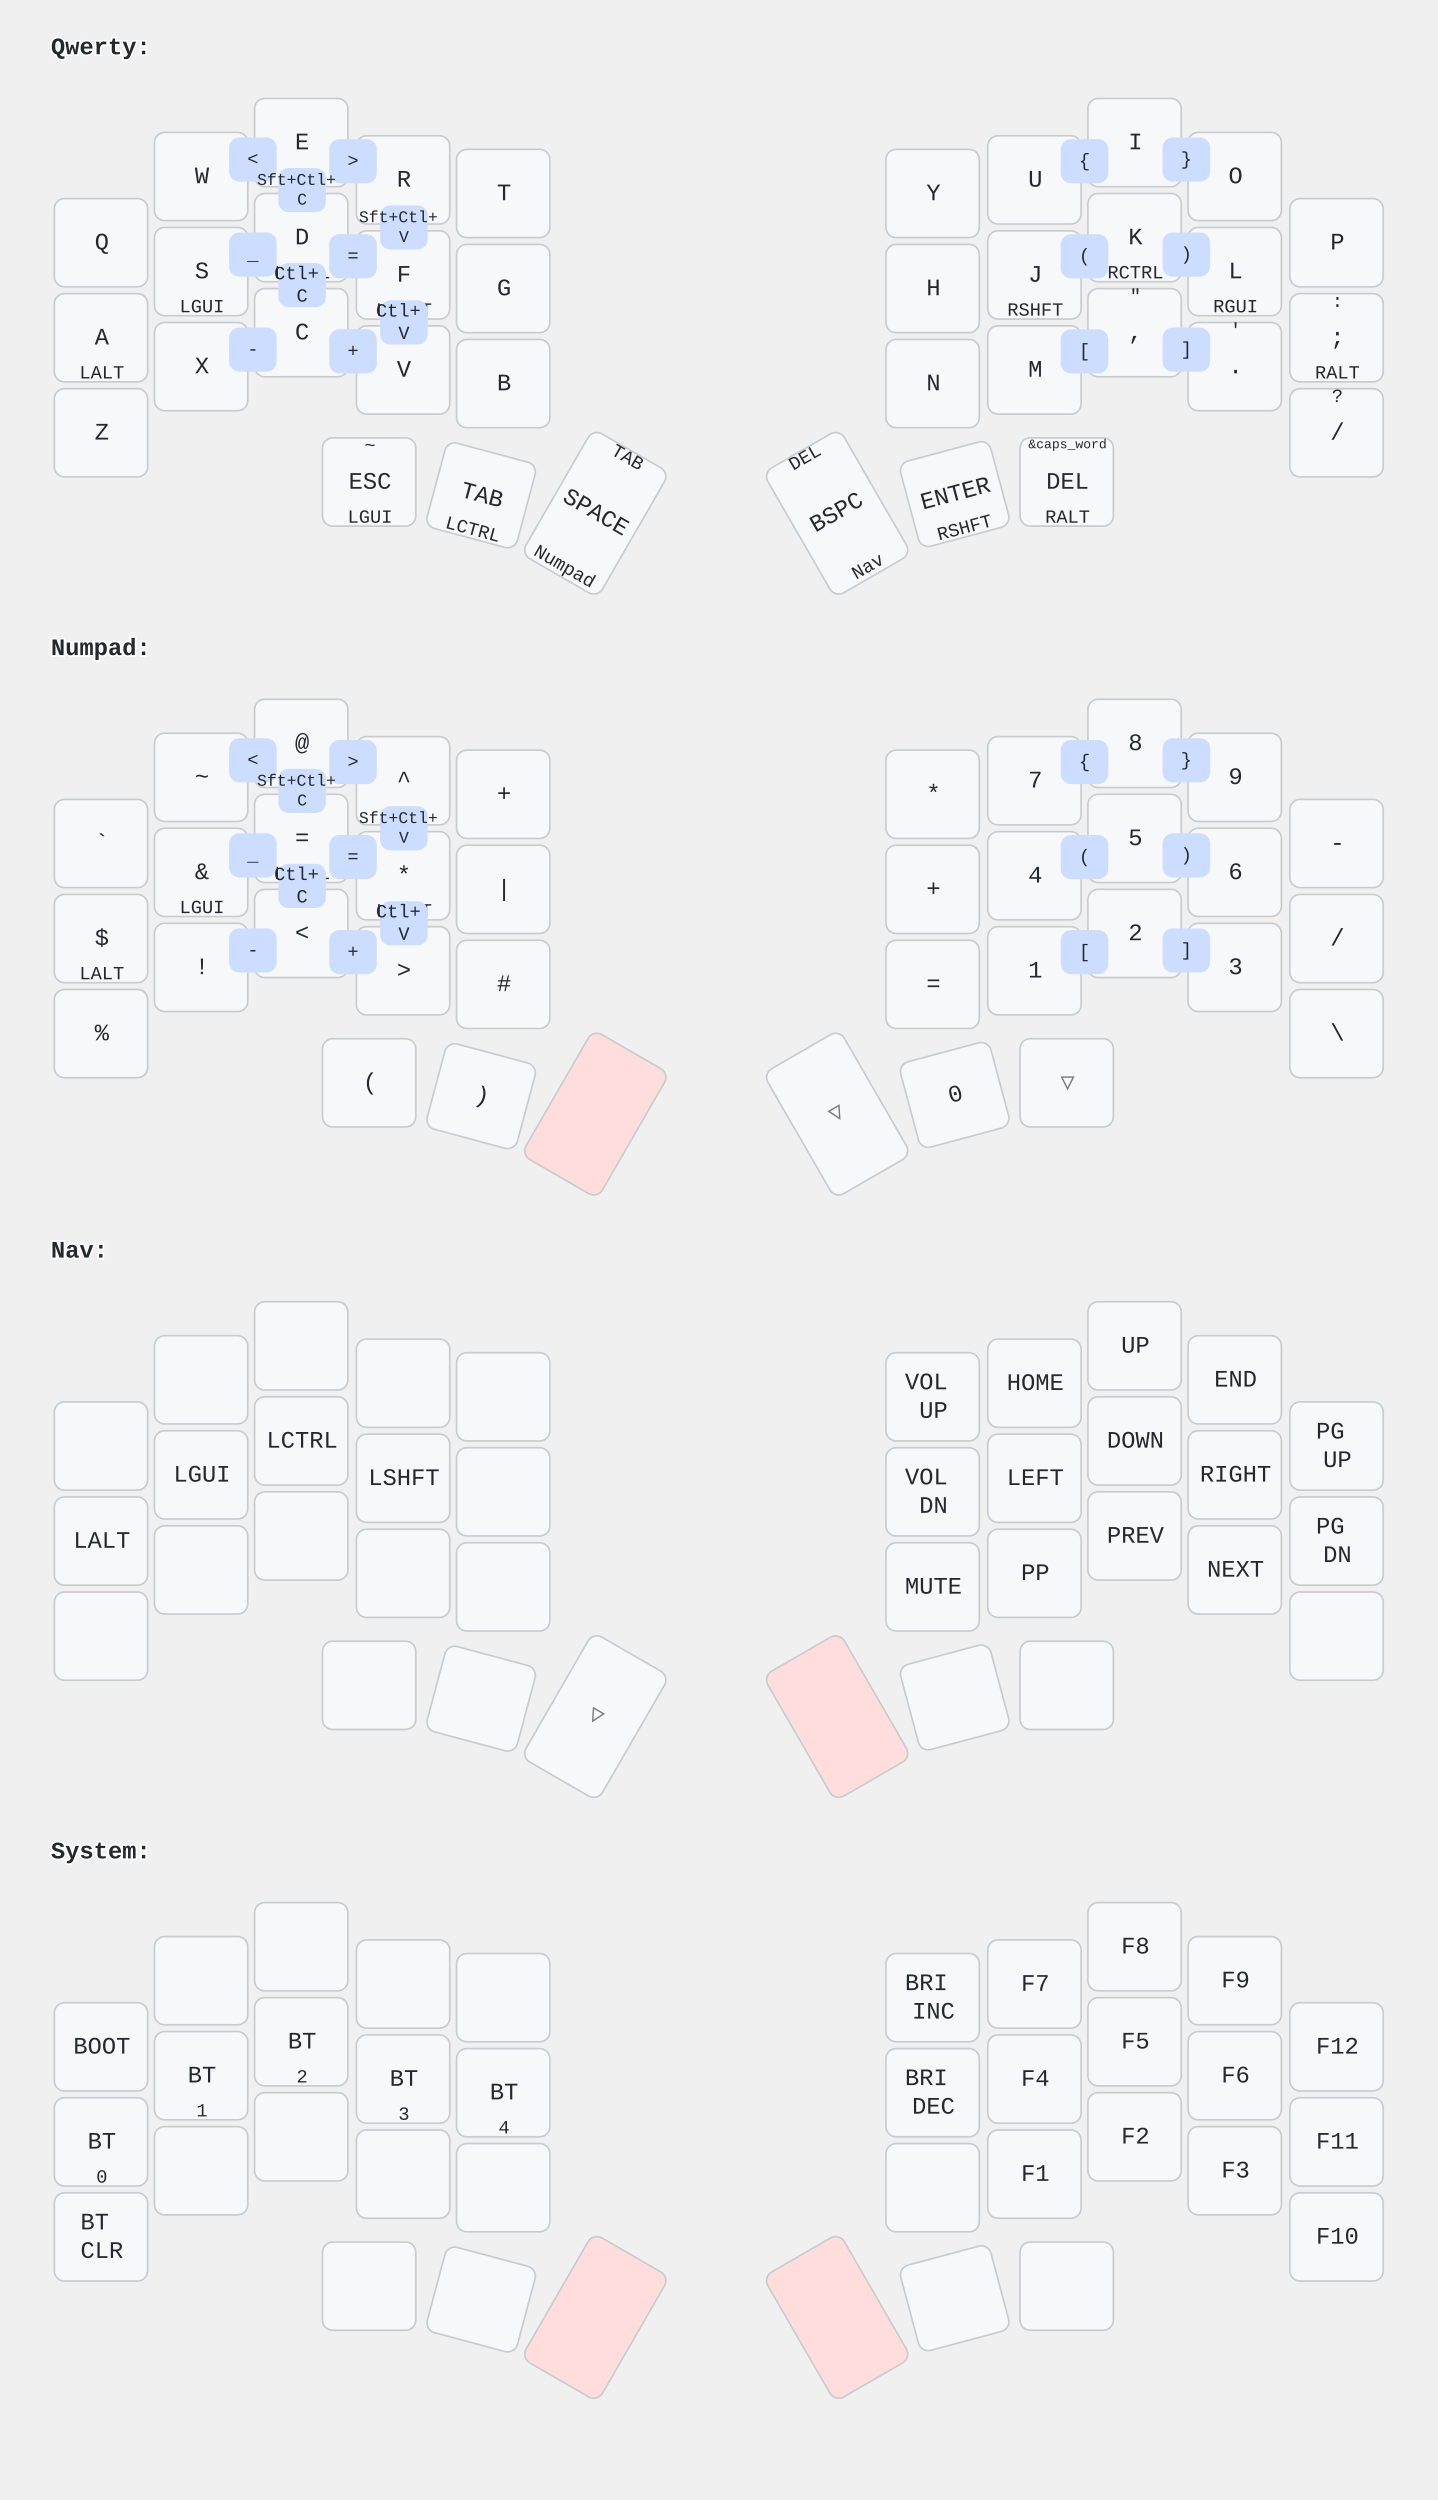
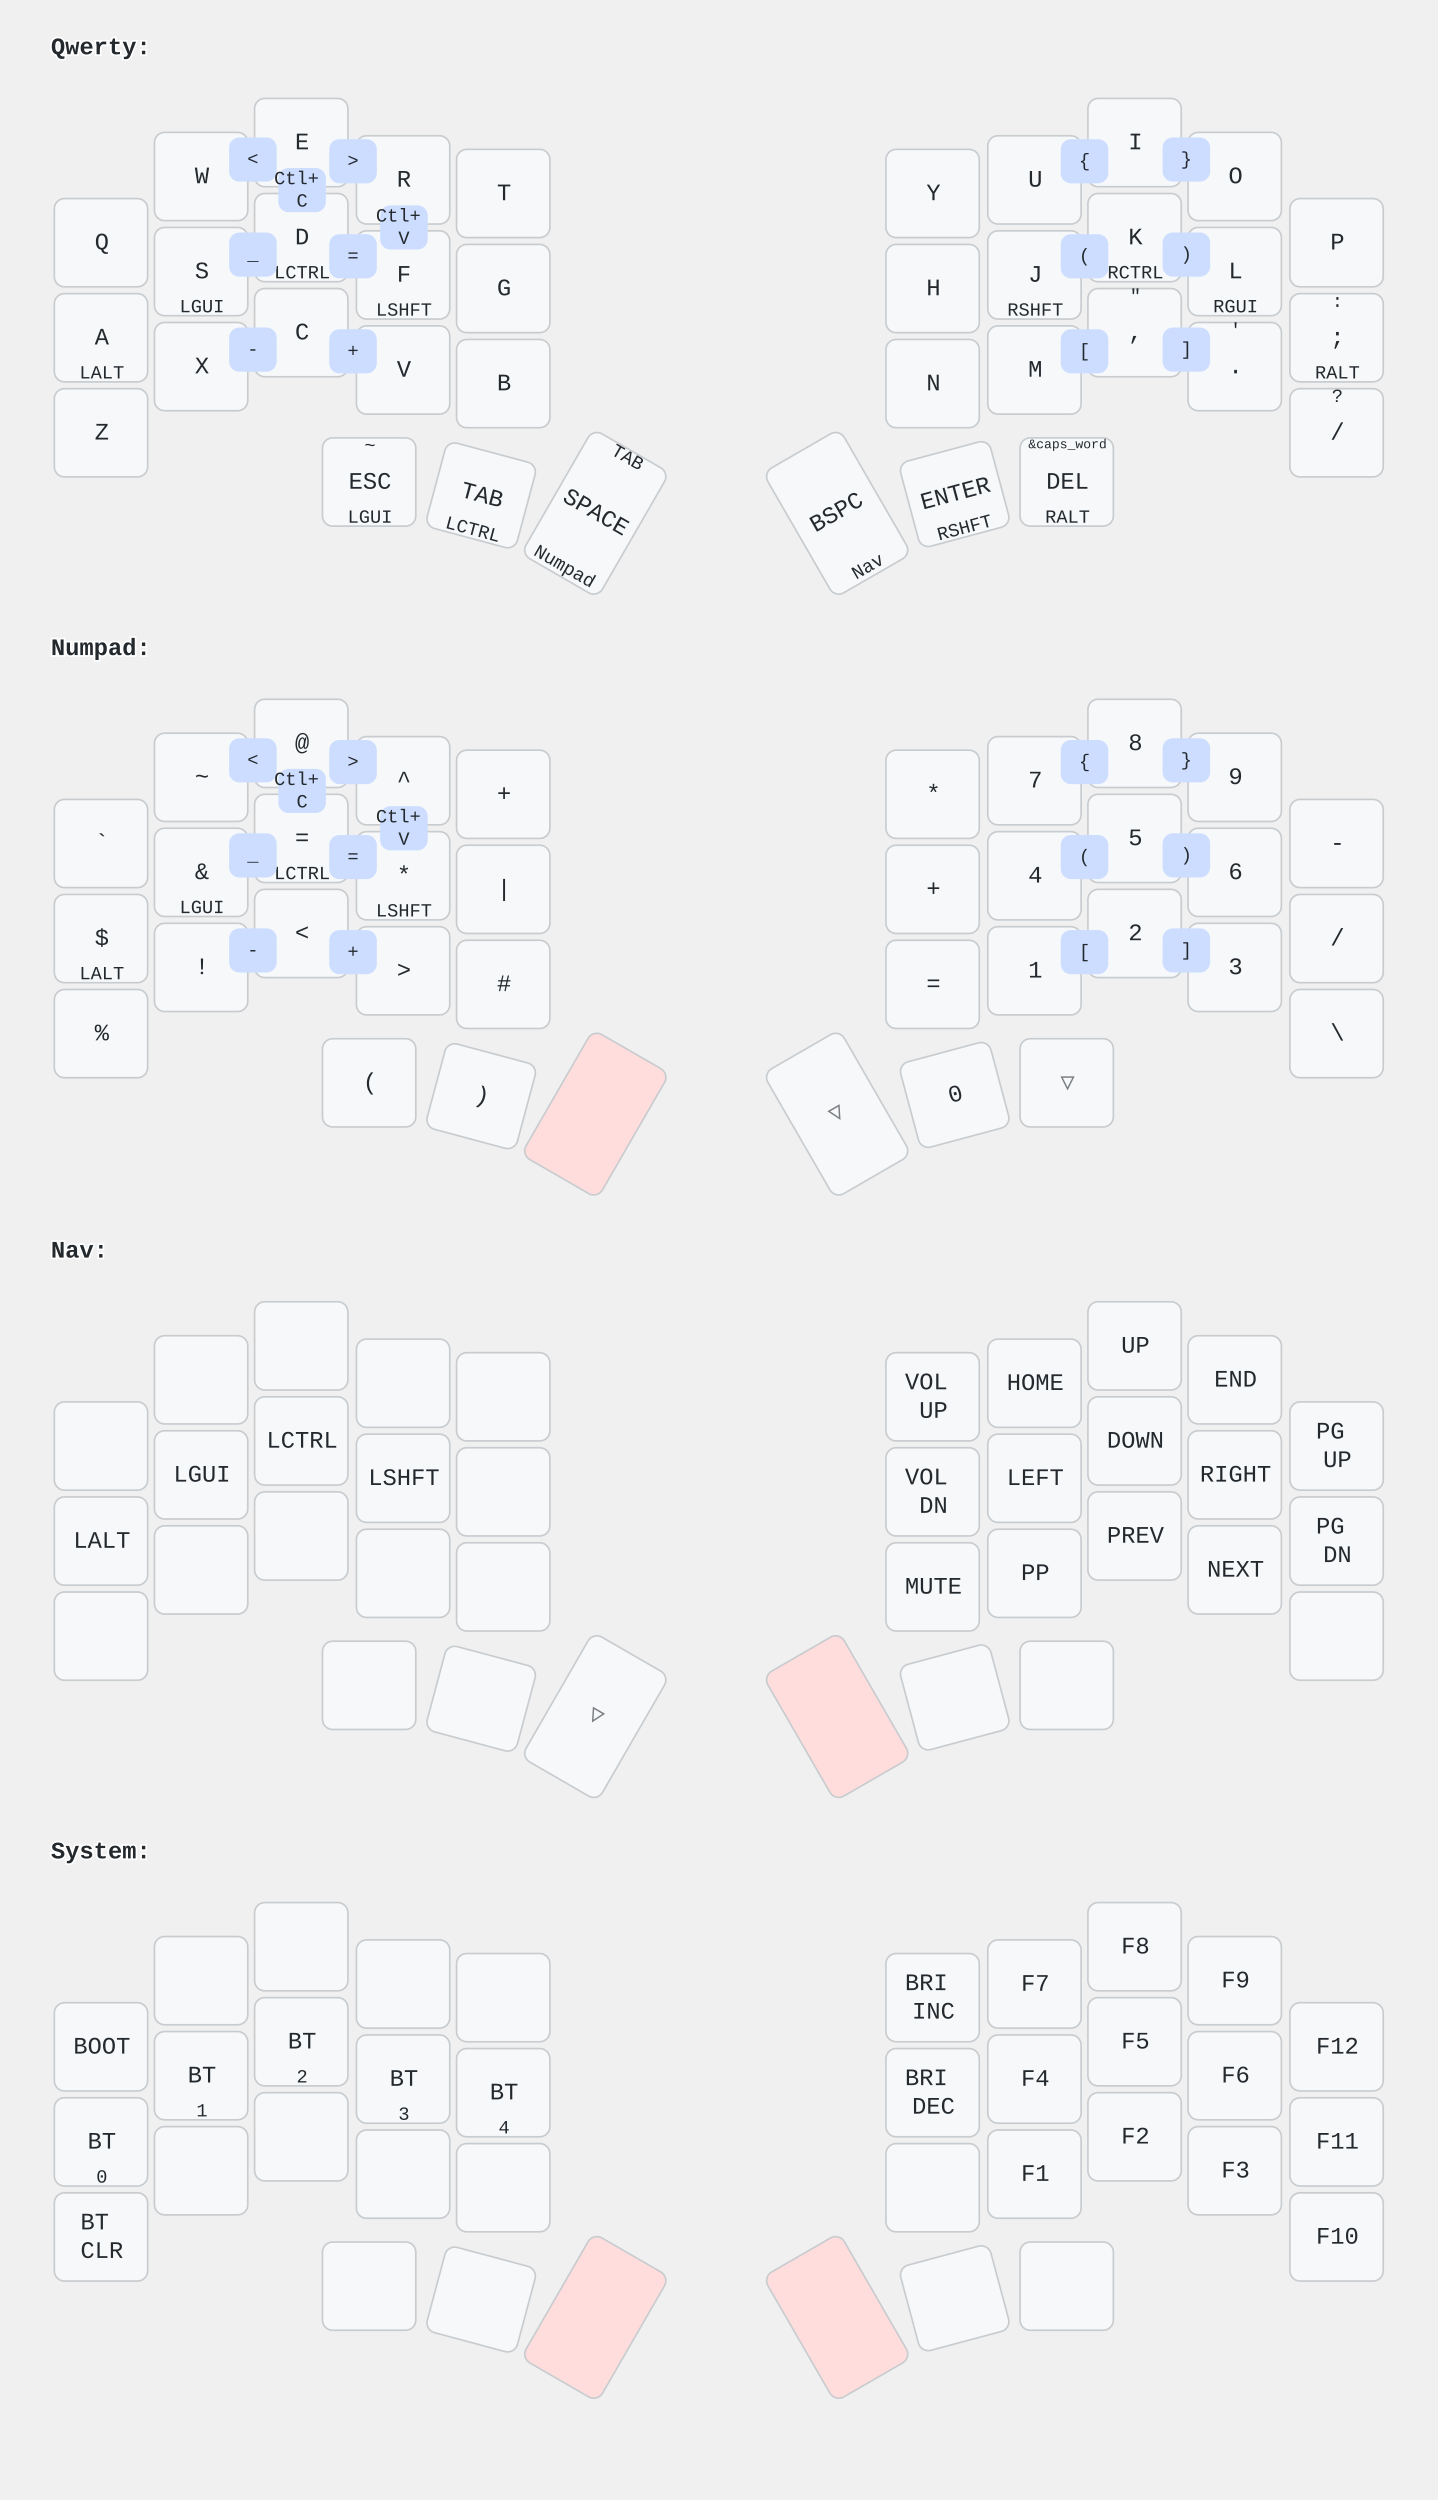
<svg xmlns="http://www.w3.org/2000/svg" width="847" height="1473" viewBox="0 0 847 1473" class="keymap">
  <style>/* inherit to force styles through use tags */
svg path {
    fill: inherit;
}

/* font and background color specifications */
svg.keymap {
    font-family: SFMono-Regular,Consolas,Liberation Mono,Menlo,monospace;
    font-size: 14px;
    font-kerning: normal;
    text-rendering: optimizeLegibility;
    fill: #24292e;
}

/* default key styling */
rect.key {
    fill: #f6f8fa;
    stroke: #c9cccf;
    stroke-width: 1;
}

/* default key side styling, only used is draw_key_sides is set */
rect.side {
    filter: brightness(90%);
}

/* color accent for combo boxes */
rect.combo, rect.combo-separate {
    fill: #cdf;
}

/* color accent for held keys */
rect.held, rect.combo.held {
    fill: #fdd;
}

/* color accent for ghost (optional) keys */
rect.ghost, rect.combo.ghost {
    stroke-dasharray: 4, 4;
    stroke-width: 2;
}

text {
    text-anchor: middle;
    dominant-baseline: middle;
}

/* styling for layer labels */
text.label {
    font-weight: bold;
    text-anchor: start;
    stroke: white;
    stroke-width: 2;
    paint-order: stroke;
}

/* styling for combo tap, and key hold/shifted label text */
text.combo, text.hold, text.shifted {
    font-size: 11px;
}

text.hold {
    text-anchor: middle;
    dominant-baseline: auto;
}

text.shifted {
    text-anchor: middle;
    dominant-baseline: hanging;
}

/* styling for hold/shifted label text in combo box */
text.combo.hold, text.combo.shifted {
    font-size: 8px;
}

/* lighter symbol for transparent keys */
text.trans {
    fill: #7b7e81;
}

/* styling for combo dendrons */
path.combo {
    stroke-width: 1;
    stroke: gray;
    fill: none;
}

/* Start Tabler Icons Cleanup */
/* cannot use height/width with glyphs */
.icon-tabler &gt; path {
    fill: inherit;
    stroke: inherit;
    stroke-width: 2;
}
/* hide tabler's default box */
.icon-tabler &gt; path[stroke="none"][fill="none"] {
    visibility: hidden;
}
/* End Tabler Icons Cleanup */
</style>
  <g transform="translate(30, 0)" class="layer-Qwerty">
    <text x="0" y="28" class="label" id="Qwerty">Qwerty:</text>
    <g transform="translate(0, 56)">
      <g transform="translate(30, 87)" class="key keypos-0">
        <rect rx="6" ry="6" x="-28" y="-26" width="55" height="52" class="key" />
        <text x="0" y="0" class="key tap">Q</text>
      </g>
      <g transform="translate(89, 48)" class="key keypos-1">
        <rect rx="6" ry="6" x="-28" y="-26" width="55" height="52" class="key" />
        <text x="0" y="0" class="key tap">W</text>
      </g>
      <g transform="translate(148, 28)" class="key keypos-2">
        <rect rx="6" ry="6" x="-28" y="-26" width="55" height="52" class="key" />
        <text x="0" y="0" class="key tap">E</text>
      </g>
      <g transform="translate(208, 50)" class="key keypos-3">
        <rect rx="6" ry="6" x="-28" y="-26" width="55" height="52" class="key" />
        <text x="0" y="0" class="key tap">R</text>
      </g>
      <g transform="translate(267, 58)" class="key keypos-4">
        <rect rx="6" ry="6" x="-28" y="-26" width="55" height="52" class="key" />
        <text x="0" y="0" class="key tap">T</text>
      </g>
      <g transform="translate(520, 58)" class="key keypos-5">
        <rect rx="6" ry="6" x="-28" y="-26" width="55" height="52" class="key" />
        <text x="0" y="0" class="key tap">Y</text>
      </g>
      <g transform="translate(580, 50)" class="key keypos-6">
        <rect rx="6" ry="6" x="-28" y="-26" width="55" height="52" class="key" />
        <text x="0" y="0" class="key tap">U</text>
      </g>
      <g transform="translate(639, 28)" class="key keypos-7">
        <rect rx="6" ry="6" x="-28" y="-26" width="55" height="52" class="key" />
        <text x="0" y="0" class="key tap">I</text>
      </g>
      <g transform="translate(698, 48)" class="key keypos-8">
        <rect rx="6" ry="6" x="-28" y="-26" width="55" height="52" class="key" />
        <text x="0" y="0" class="key tap">O</text>
      </g>
      <g transform="translate(758, 87)" class="key keypos-9">
        <rect rx="6" ry="6" x="-28" y="-26" width="55" height="52" class="key" />
        <text x="0" y="0" class="key tap">P</text>
      </g>
      <g transform="translate(30, 143)" class="key keypos-10">
        <rect rx="6" ry="6" x="-28" y="-26" width="55" height="52" class="key" />
        <text x="0" y="0" class="key tap">A</text>
        <text x="0" y="24" class="key hold">LALT</text>
      </g>
      <g transform="translate(89, 104)" class="key keypos-11">
        <rect rx="6" ry="6" x="-28" y="-26" width="55" height="52" class="key" />
        <text x="0" y="0" class="key tap">S</text>
        <text x="0" y="24" class="key hold">LGUI</text>
      </g>
      <g transform="translate(148, 84)" class="key keypos-12">
        <rect rx="6" ry="6" x="-28" y="-26" width="55" height="52" class="key" />
        <text x="0" y="0" class="key tap">D</text>
        <text x="0" y="24" class="key hold">LCTRL</text>
      </g>
      <g transform="translate(208, 106)" class="key keypos-13">
        <rect rx="6" ry="6" x="-28" y="-26" width="55" height="52" class="key" />
        <text x="0" y="0" class="key tap">F</text>
        <text x="0" y="24" class="key hold">LSHFT</text>
      </g>
      <g transform="translate(267, 114)" class="key keypos-14">
        <rect rx="6" ry="6" x="-28" y="-26" width="55" height="52" class="key" />
        <text x="0" y="0" class="key tap">G</text>
      </g>
      <g transform="translate(520, 114)" class="key keypos-15">
        <rect rx="6" ry="6" x="-28" y="-26" width="55" height="52" class="key" />
        <text x="0" y="0" class="key tap">H</text>
      </g>
      <g transform="translate(580, 106)" class="key keypos-16">
        <rect rx="6" ry="6" x="-28" y="-26" width="55" height="52" class="key" />
        <text x="0" y="0" class="key tap">J</text>
        <text x="0" y="24" class="key hold">RSHFT</text>
      </g>
      <g transform="translate(639, 84)" class="key keypos-17">
        <rect rx="6" ry="6" x="-28" y="-26" width="55" height="52" class="key" />
        <text x="0" y="0" class="key tap">K</text>
        <text x="0" y="24" class="key hold">RCTRL</text>
      </g>
      <g transform="translate(698, 104)" class="key keypos-18">
        <rect rx="6" ry="6" x="-28" y="-26" width="55" height="52" class="key" />
        <text x="0" y="0" class="key tap">L</text>
        <text x="0" y="24" class="key hold">RGUI</text>
      </g>
      <g transform="translate(758, 143)" class="key keypos-19">
        <rect rx="6" ry="6" x="-28" y="-26" width="55" height="52" class="key" />
        <text x="0" y="0" class="key tap">;</text>
        <text x="0" y="24" class="key hold">RALT</text>
        <text x="0" y="-24" class="key shifted">:</text>
      </g>
      <g transform="translate(30, 199)" class="key keypos-20">
        <rect rx="6" ry="6" x="-28" y="-26" width="55" height="52" class="key" />
        <text x="0" y="0" class="key tap">Z</text>
      </g>
      <g transform="translate(89, 160)" class="key keypos-21">
        <rect rx="6" ry="6" x="-28" y="-26" width="55" height="52" class="key" />
        <text x="0" y="0" class="key tap">X</text>
      </g>
      <g transform="translate(148, 140)" class="key keypos-22">
        <rect rx="6" ry="6" x="-28" y="-26" width="55" height="52" class="key" />
        <text x="0" y="0" class="key tap">C</text>
      </g>
      <g transform="translate(208, 162)" class="key keypos-23">
        <rect rx="6" ry="6" x="-28" y="-26" width="55" height="52" class="key" />
        <text x="0" y="0" class="key tap">V</text>
      </g>
      <g transform="translate(267, 170)" class="key keypos-24">
        <rect rx="6" ry="6" x="-28" y="-26" width="55" height="52" class="key" />
        <text x="0" y="0" class="key tap">B</text>
      </g>
      <g transform="translate(520, 170)" class="key keypos-25">
        <rect rx="6" ry="6" x="-28" y="-26" width="55" height="52" class="key" />
        <text x="0" y="0" class="key tap">N</text>
      </g>
      <g transform="translate(580, 162)" class="key keypos-26">
        <rect rx="6" ry="6" x="-28" y="-26" width="55" height="52" class="key" />
        <text x="0" y="0" class="key tap">M</text>
      </g>
      <g transform="translate(639, 140)" class="key keypos-27">
        <rect rx="6" ry="6" x="-28" y="-26" width="55" height="52" class="key" />
        <text x="0" y="0" class="key tap">,</text>
        <text x="0" y="-24" class="key shifted">"</text>
      </g>
      <g transform="translate(698, 160)" class="key keypos-28">
        <rect rx="6" ry="6" x="-28" y="-26" width="55" height="52" class="key" />
        <text x="0" y="0" class="key tap">.</text>
        <text x="0" y="-24" class="key shifted">'</text>
      </g>
      <g transform="translate(758, 199)" class="key keypos-29">
        <rect rx="6" ry="6" x="-28" y="-26" width="55" height="52" class="key" />
        <text x="0" y="0" class="key tap">/</text>
        <text x="0" y="-24" class="key shifted">?</text>
      </g>
      <g transform="translate(188, 228)" class="key keypos-30">
        <rect rx="6" ry="6" x="-28" y="-26" width="55" height="52" class="key" />
        <text x="0" y="0" class="key tap">ESC</text>
        <text x="0" y="24" class="key hold">LGUI</text>
        <text x="0" y="-24" class="key shifted">~</text>
      </g>
      <g transform="translate(254, 236) rotate(15.0)" class="key keypos-31">
        <rect rx="6" ry="6" x="-28" y="-26" width="55" height="52" class="key" />
        <text x="0" y="0" class="key tap">TAB</text>
        <text x="0" y="24" class="key hold">LCTRL</text>
      </g>
      <g transform="translate(321, 246) rotate(30.0)" class="key keypos-32">
        <rect rx="6" ry="6" x="-26" y="-42" width="52" height="85" class="key" />
        <text x="0" y="0" class="key tap">SPACE</text>
        <a href="#Numpad">
          <text x="0" y="40" class="key hold layer-activator">Numpad</text>
        </a>
        <text x="0" y="-40" class="key shifted">TAB</text>
      </g>
      <g transform="translate(463, 246) rotate(-30.0)" class="key keypos-33">
        <rect rx="6" ry="6" x="-26" y="-42" width="52" height="85" class="key" />
        <text x="0" y="0" class="key tap">BSPC</text>
        <a href="#Nav">
          <text x="0" y="40" class="key hold layer-activator">Nav</text>
        </a>
-         <text x="0" y="-40" class="key shifted">DEL</text>
      </g>
      <g transform="translate(533, 235) rotate(-15.0)" class="key keypos-34">
        <rect rx="6" ry="6" x="-28" y="-26" width="55" height="52" class="key" />
        <text x="0" y="0" class="key tap">ENTER</text>
        <text x="0" y="24" class="key hold">RSHFT</text>
      </g>
      <g transform="translate(599, 228)" class="key keypos-35">
        <rect rx="6" ry="6" x="-28" y="-26" width="55" height="52" class="key" />
        <text x="0" y="0" class="key tap">DEL</text>
        <text x="0" y="24" class="key hold">RALT</text>
        <text x="0" y="-24" class="key shifted">
          <tspan style="font-size: 70%">&amp;caps_word</tspan>
        </text>
      </g>
      <g class="combo combopos-0">
        <rect rx="6" ry="6" x="595" y="26" width="28" height="26" class="combo" />
        <text x="609" y="39" class="combo tap">{</text>
      </g>
      <g class="combo combopos-1">
        <rect rx="6" ry="6" x="655" y="25" width="28" height="26" class="combo" />
        <text x="669" y="38" class="combo tap">}</text>
      </g>
      <g class="combo combopos-2">
        <rect rx="6" ry="6" x="595" y="82" width="28" height="26" class="combo" />
        <text x="609" y="95" class="combo tap">(</text>
      </g>
      <g class="combo combopos-3">
        <rect rx="6" ry="6" x="655" y="81" width="28" height="26" class="combo" />
        <text x="669" y="94" class="combo tap">)</text>
      </g>
      <g class="combo combopos-4">
        <rect rx="6" ry="6" x="595" y="138" width="28" height="26" class="combo" />
        <text x="609" y="151" class="combo tap">[</text>
      </g>
      <g class="combo combopos-5">
        <rect rx="6" ry="6" x="655" y="137" width="28" height="26" class="combo" />
        <text x="669" y="150" class="combo tap">]</text>
      </g>
      <g class="combo combopos-6">
        <rect rx="6" ry="6" x="105" y="25" width="28" height="26" class="combo" />
        <text x="119" y="38" class="combo tap">&lt;</text>
      </g>
      <g class="combo combopos-7">
        <rect rx="6" ry="6" x="164" y="26" width="28" height="26" class="combo" />
        <text x="178" y="39" class="combo tap">&gt;</text>
      </g>
      <g class="combo combopos-8">
        <rect rx="6" ry="6" x="105" y="81" width="28" height="26" class="combo" />
        <text x="119" y="94" class="combo tap">_</text>
      </g>
      <g class="combo combopos-9">
        <rect rx="6" ry="6" x="164" y="82" width="28" height="26" class="combo" />
        <text x="178" y="95" class="combo tap">=</text>
      </g>
      <g class="combo combopos-10">
        <rect rx="6" ry="6" x="105" y="137" width="28" height="26" class="combo" />
        <text x="119" y="150" class="combo tap">-</text>
      </g>
      <g class="combo combopos-11">
        <rect rx="6" ry="6" x="164" y="138" width="28" height="26" class="combo" />
        <text x="178" y="151" class="combo tap">+</text>
      </g>
      <g class="combo combopos-12">
-         <rect rx="6" ry="6" x="134" y="99" width="28" height="26" class="combo" />
-         <text x="148" y="112" class="combo tap">
+         <rect rx="6" ry="6" x="134" y="43" width="28" height="26" class="combo" />
+         <text x="148" y="56" class="combo tap">
          <tspan x="148" dy="-0.6em">Ctl+</tspan>
          <tspan x="148" dy="1.2em">C</tspan>
        </text>
      </g>
      <g class="combo combopos-13">
-         <rect rx="6" ry="6" x="194" y="121" width="28" height="26" class="combo" />
-         <text x="208" y="134" class="combo tap">
+         <rect rx="6" ry="6" x="194" y="65" width="28" height="26" class="combo" />
+         <text x="208" y="78" class="combo tap">
          <tspan x="208" dy="-0.6em">Ctl+</tspan>
          <tspan x="208" dy="1.2em">V</tspan>
-         </text>
-       </g>
-       <g class="combo combopos-14">
-         <rect rx="6" ry="6" x="134" y="43" width="28" height="26" class="combo" />
-         <text x="148" y="56" class="combo tap">
-           <tspan x="148" dy="-0.6em" style="font-size: 88%">Sft+Ctl+</tspan>
-           <tspan x="148" dy="1.2em" style="font-size: 88%">C</tspan>
-         </text>
-       </g>
-       <g class="combo combopos-15">
-         <rect rx="6" ry="6" x="194" y="65" width="28" height="26" class="combo" />
-         <text x="208" y="78" class="combo tap">
-           <tspan x="208" dy="-0.6em" style="font-size: 88%">Sft+Ctl+</tspan>
-           <tspan x="208" dy="1.2em" style="font-size: 88%">V</tspan>
        </text>
      </g>
    </g>
  </g>
  <g transform="translate(30, 354)" class="layer-Numpad">
    <text x="0" y="28" class="label" id="Numpad">Numpad:</text>
    <g transform="translate(0, 56)">
      <g transform="translate(30, 87)" class="key keypos-0">
        <rect rx="6" ry="6" x="-28" y="-26" width="55" height="52" class="key" />
        <text x="0" y="0" class="key tap">`</text>
      </g>
      <g transform="translate(89, 48)" class="key keypos-1">
        <rect rx="6" ry="6" x="-28" y="-26" width="55" height="52" class="key" />
        <text x="0" y="0" class="key tap">~</text>
      </g>
      <g transform="translate(148, 28)" class="key keypos-2">
        <rect rx="6" ry="6" x="-28" y="-26" width="55" height="52" class="key" />
        <text x="0" y="0" class="key tap">@</text>
      </g>
      <g transform="translate(208, 50)" class="key keypos-3">
        <rect rx="6" ry="6" x="-28" y="-26" width="55" height="52" class="key" />
        <text x="0" y="0" class="key tap">^</text>
      </g>
      <g transform="translate(267, 58)" class="key keypos-4">
        <rect rx="6" ry="6" x="-28" y="-26" width="55" height="52" class="key" />
        <text x="0" y="0" class="key tap">+</text>
      </g>
      <g transform="translate(520, 58)" class="key keypos-5">
        <rect rx="6" ry="6" x="-28" y="-26" width="55" height="52" class="key" />
        <text x="0" y="0" class="key tap">*</text>
      </g>
      <g transform="translate(580, 50)" class="key keypos-6">
        <rect rx="6" ry="6" x="-28" y="-26" width="55" height="52" class="key" />
        <text x="0" y="0" class="key tap">7</text>
      </g>
      <g transform="translate(639, 28)" class="key keypos-7">
        <rect rx="6" ry="6" x="-28" y="-26" width="55" height="52" class="key" />
        <text x="0" y="0" class="key tap">8</text>
      </g>
      <g transform="translate(698, 48)" class="key keypos-8">
        <rect rx="6" ry="6" x="-28" y="-26" width="55" height="52" class="key" />
        <text x="0" y="0" class="key tap">9</text>
      </g>
      <g transform="translate(758, 87)" class="key keypos-9">
        <rect rx="6" ry="6" x="-28" y="-26" width="55" height="52" class="key" />
        <text x="0" y="0" class="key tap">-</text>
      </g>
      <g transform="translate(30, 143)" class="key keypos-10">
        <rect rx="6" ry="6" x="-28" y="-26" width="55" height="52" class="key" />
        <text x="0" y="0" class="key tap">$</text>
        <text x="0" y="24" class="key hold">LALT</text>
      </g>
      <g transform="translate(89, 104)" class="key keypos-11">
        <rect rx="6" ry="6" x="-28" y="-26" width="55" height="52" class="key" />
        <text x="0" y="0" class="key tap">&amp;</text>
        <text x="0" y="24" class="key hold">LGUI</text>
      </g>
      <g transform="translate(148, 84)" class="key keypos-12">
        <rect rx="6" ry="6" x="-28" y="-26" width="55" height="52" class="key" />
        <text x="0" y="0" class="key tap">=</text>
        <text x="0" y="24" class="key hold">LCTRL</text>
      </g>
      <g transform="translate(208, 106)" class="key keypos-13">
        <rect rx="6" ry="6" x="-28" y="-26" width="55" height="52" class="key" />
        <text x="0" y="0" class="key tap">*</text>
        <text x="0" y="24" class="key hold">LSHFT</text>
      </g>
      <g transform="translate(267, 114)" class="key keypos-14">
        <rect rx="6" ry="6" x="-28" y="-26" width="55" height="52" class="key" />
        <text x="0" y="0" class="key tap">|</text>
      </g>
      <g transform="translate(520, 114)" class="key keypos-15">
        <rect rx="6" ry="6" x="-28" y="-26" width="55" height="52" class="key" />
        <text x="0" y="0" class="key tap">+</text>
      </g>
      <g transform="translate(580, 106)" class="key keypos-16">
        <rect rx="6" ry="6" x="-28" y="-26" width="55" height="52" class="key" />
        <text x="0" y="0" class="key tap">4</text>
      </g>
      <g transform="translate(639, 84)" class="key keypos-17">
        <rect rx="6" ry="6" x="-28" y="-26" width="55" height="52" class="key" />
        <text x="0" y="0" class="key tap">5</text>
      </g>
      <g transform="translate(698, 104)" class="key keypos-18">
        <rect rx="6" ry="6" x="-28" y="-26" width="55" height="52" class="key" />
        <text x="0" y="0" class="key tap">6</text>
      </g>
      <g transform="translate(758, 143)" class="key keypos-19">
        <rect rx="6" ry="6" x="-28" y="-26" width="55" height="52" class="key" />
        <text x="0" y="0" class="key tap">/</text>
      </g>
      <g transform="translate(30, 199)" class="key keypos-20">
        <rect rx="6" ry="6" x="-28" y="-26" width="55" height="52" class="key" />
        <text x="0" y="0" class="key tap">%</text>
      </g>
      <g transform="translate(89, 160)" class="key keypos-21">
        <rect rx="6" ry="6" x="-28" y="-26" width="55" height="52" class="key" />
        <text x="0" y="0" class="key tap">!</text>
      </g>
      <g transform="translate(148, 140)" class="key keypos-22">
        <rect rx="6" ry="6" x="-28" y="-26" width="55" height="52" class="key" />
        <text x="0" y="0" class="key tap">&lt;</text>
      </g>
      <g transform="translate(208, 162)" class="key keypos-23">
        <rect rx="6" ry="6" x="-28" y="-26" width="55" height="52" class="key" />
        <text x="0" y="0" class="key tap">&gt;</text>
      </g>
      <g transform="translate(267, 170)" class="key keypos-24">
        <rect rx="6" ry="6" x="-28" y="-26" width="55" height="52" class="key" />
        <text x="0" y="0" class="key tap">#</text>
      </g>
      <g transform="translate(520, 170)" class="key keypos-25">
        <rect rx="6" ry="6" x="-28" y="-26" width="55" height="52" class="key" />
        <text x="0" y="0" class="key tap">=</text>
      </g>
      <g transform="translate(580, 162)" class="key keypos-26">
        <rect rx="6" ry="6" x="-28" y="-26" width="55" height="52" class="key" />
        <text x="0" y="0" class="key tap">1</text>
      </g>
      <g transform="translate(639, 140)" class="key keypos-27">
        <rect rx="6" ry="6" x="-28" y="-26" width="55" height="52" class="key" />
        <text x="0" y="0" class="key tap">2</text>
      </g>
      <g transform="translate(698, 160)" class="key keypos-28">
        <rect rx="6" ry="6" x="-28" y="-26" width="55" height="52" class="key" />
        <text x="0" y="0" class="key tap">3</text>
      </g>
      <g transform="translate(758, 199)" class="key keypos-29">
        <rect rx="6" ry="6" x="-28" y="-26" width="55" height="52" class="key" />
        <text x="0" y="0" class="key tap">\</text>
      </g>
      <g transform="translate(188, 228)" class="key keypos-30">
        <rect rx="6" ry="6" x="-28" y="-26" width="55" height="52" class="key" />
        <text x="0" y="0" class="key tap">(</text>
      </g>
      <g transform="translate(254, 236) rotate(15.0)" class="key keypos-31">
        <rect rx="6" ry="6" x="-28" y="-26" width="55" height="52" class="key" />
        <text x="0" y="0" class="key tap">)</text>
      </g>
      <g transform="translate(321, 246) rotate(30.0)" class="key held keypos-32">
        <rect rx="6" ry="6" x="-26" y="-42" width="52" height="85" class="key held" />
      </g>
      <g transform="translate(463, 246) rotate(-30.0)" class="key trans keypos-33">
        <rect rx="6" ry="6" x="-26" y="-42" width="52" height="85" class="key trans" />
        <text x="0" y="0" class="key trans tap">▽</text>
      </g>
      <g transform="translate(533, 235) rotate(-15.0)" class="key keypos-34">
        <rect rx="6" ry="6" x="-28" y="-26" width="55" height="52" class="key" />
        <text x="0" y="0" class="key tap">0</text>
      </g>
      <g transform="translate(599, 228)" class="key trans keypos-35">
        <rect rx="6" ry="6" x="-28" y="-26" width="55" height="52" class="key trans" />
        <text x="0" y="0" class="key trans tap">▽</text>
      </g>
      <g class="combo combopos-0">
        <rect rx="6" ry="6" x="595" y="26" width="28" height="26" class="combo" />
        <text x="609" y="39" class="combo tap">{</text>
      </g>
      <g class="combo combopos-1">
        <rect rx="6" ry="6" x="655" y="25" width="28" height="26" class="combo" />
        <text x="669" y="38" class="combo tap">}</text>
      </g>
      <g class="combo combopos-2">
        <rect rx="6" ry="6" x="595" y="82" width="28" height="26" class="combo" />
        <text x="609" y="95" class="combo tap">(</text>
      </g>
      <g class="combo combopos-3">
        <rect rx="6" ry="6" x="655" y="81" width="28" height="26" class="combo" />
        <text x="669" y="94" class="combo tap">)</text>
      </g>
      <g class="combo combopos-4">
        <rect rx="6" ry="6" x="595" y="138" width="28" height="26" class="combo" />
        <text x="609" y="151" class="combo tap">[</text>
      </g>
      <g class="combo combopos-5">
        <rect rx="6" ry="6" x="655" y="137" width="28" height="26" class="combo" />
        <text x="669" y="150" class="combo tap">]</text>
      </g>
      <g class="combo combopos-6">
        <rect rx="6" ry="6" x="105" y="25" width="28" height="26" class="combo" />
        <text x="119" y="38" class="combo tap">&lt;</text>
      </g>
      <g class="combo combopos-7">
        <rect rx="6" ry="6" x="164" y="26" width="28" height="26" class="combo" />
        <text x="178" y="39" class="combo tap">&gt;</text>
      </g>
      <g class="combo combopos-8">
        <rect rx="6" ry="6" x="105" y="81" width="28" height="26" class="combo" />
        <text x="119" y="94" class="combo tap">_</text>
      </g>
      <g class="combo combopos-9">
        <rect rx="6" ry="6" x="164" y="82" width="28" height="26" class="combo" />
        <text x="178" y="95" class="combo tap">=</text>
      </g>
      <g class="combo combopos-10">
        <rect rx="6" ry="6" x="105" y="137" width="28" height="26" class="combo" />
        <text x="119" y="150" class="combo tap">-</text>
      </g>
      <g class="combo combopos-11">
        <rect rx="6" ry="6" x="164" y="138" width="28" height="26" class="combo" />
        <text x="178" y="151" class="combo tap">+</text>
      </g>
      <g class="combo combopos-12">
-         <rect rx="6" ry="6" x="134" y="99" width="28" height="26" class="combo" />
-         <text x="148" y="112" class="combo tap">
+         <rect rx="6" ry="6" x="134" y="43" width="28" height="26" class="combo" />
+         <text x="148" y="56" class="combo tap">
          <tspan x="148" dy="-0.6em">Ctl+</tspan>
          <tspan x="148" dy="1.2em">C</tspan>
        </text>
      </g>
      <g class="combo combopos-13">
-         <rect rx="6" ry="6" x="194" y="121" width="28" height="26" class="combo" />
-         <text x="208" y="134" class="combo tap">
+         <rect rx="6" ry="6" x="194" y="65" width="28" height="26" class="combo" />
+         <text x="208" y="78" class="combo tap">
          <tspan x="208" dy="-0.6em">Ctl+</tspan>
          <tspan x="208" dy="1.2em">V</tspan>
-         </text>
-       </g>
-       <g class="combo combopos-14">
-         <rect rx="6" ry="6" x="134" y="43" width="28" height="26" class="combo" />
-         <text x="148" y="56" class="combo tap">
-           <tspan x="148" dy="-0.6em" style="font-size: 88%">Sft+Ctl+</tspan>
-           <tspan x="148" dy="1.2em" style="font-size: 88%">C</tspan>
-         </text>
-       </g>
-       <g class="combo combopos-15">
-         <rect rx="6" ry="6" x="194" y="65" width="28" height="26" class="combo" />
-         <text x="208" y="78" class="combo tap">
-           <tspan x="208" dy="-0.6em" style="font-size: 88%">Sft+Ctl+</tspan>
-           <tspan x="208" dy="1.2em" style="font-size: 88%">V</tspan>
        </text>
      </g>
    </g>
  </g>
  <g transform="translate(30, 709)" class="layer-Nav">
    <text x="0" y="28" class="label" id="Nav">Nav:</text>
    <g transform="translate(0, 56)">
      <g transform="translate(30, 87)" class="key keypos-0">
        <rect rx="6" ry="6" x="-28" y="-26" width="55" height="52" class="key" />
      </g>
      <g transform="translate(89, 48)" class="key keypos-1">
        <rect rx="6" ry="6" x="-28" y="-26" width="55" height="52" class="key" />
      </g>
      <g transform="translate(148, 28)" class="key keypos-2">
        <rect rx="6" ry="6" x="-28" y="-26" width="55" height="52" class="key" />
      </g>
      <g transform="translate(208, 50)" class="key keypos-3">
        <rect rx="6" ry="6" x="-28" y="-26" width="55" height="52" class="key" />
      </g>
      <g transform="translate(267, 58)" class="key keypos-4">
        <rect rx="6" ry="6" x="-28" y="-26" width="55" height="52" class="key" />
      </g>
      <g transform="translate(520, 58)" class="key keypos-5">
        <rect rx="6" ry="6" x="-28" y="-26" width="55" height="52" class="key" />
        <text x="0" y="0" class="key tap">
          <tspan x="0" dy="-0.6em">VOL</tspan>
          <tspan x="0" dy="1.2em">UP</tspan>
        </text>
      </g>
      <g transform="translate(580, 50)" class="key keypos-6">
        <rect rx="6" ry="6" x="-28" y="-26" width="55" height="52" class="key" />
        <text x="0" y="0" class="key tap">HOME</text>
      </g>
      <g transform="translate(639, 28)" class="key keypos-7">
        <rect rx="6" ry="6" x="-28" y="-26" width="55" height="52" class="key" />
        <text x="0" y="0" class="key tap">UP</text>
      </g>
      <g transform="translate(698, 48)" class="key keypos-8">
        <rect rx="6" ry="6" x="-28" y="-26" width="55" height="52" class="key" />
        <text x="0" y="0" class="key tap">END</text>
      </g>
      <g transform="translate(758, 87)" class="key keypos-9">
        <rect rx="6" ry="6" x="-28" y="-26" width="55" height="52" class="key" />
        <text x="0" y="0" class="key tap">
          <tspan x="0" dy="-0.6em">PG</tspan>
          <tspan x="0" dy="1.2em">UP</tspan>
        </text>
      </g>
      <g transform="translate(30, 143)" class="key keypos-10">
        <rect rx="6" ry="6" x="-28" y="-26" width="55" height="52" class="key" />
        <text x="0" y="0" class="key tap">LALT</text>
      </g>
      <g transform="translate(89, 104)" class="key keypos-11">
        <rect rx="6" ry="6" x="-28" y="-26" width="55" height="52" class="key" />
        <text x="0" y="0" class="key tap">LGUI</text>
      </g>
      <g transform="translate(148, 84)" class="key keypos-12">
        <rect rx="6" ry="6" x="-28" y="-26" width="55" height="52" class="key" />
        <text x="0" y="0" class="key tap">LCTRL</text>
      </g>
      <g transform="translate(208, 106)" class="key keypos-13">
        <rect rx="6" ry="6" x="-28" y="-26" width="55" height="52" class="key" />
        <text x="0" y="0" class="key tap">LSHFT</text>
      </g>
      <g transform="translate(267, 114)" class="key keypos-14">
        <rect rx="6" ry="6" x="-28" y="-26" width="55" height="52" class="key" />
      </g>
      <g transform="translate(520, 114)" class="key keypos-15">
        <rect rx="6" ry="6" x="-28" y="-26" width="55" height="52" class="key" />
        <text x="0" y="0" class="key tap">
          <tspan x="0" dy="-0.6em">VOL</tspan>
          <tspan x="0" dy="1.2em">DN</tspan>
        </text>
      </g>
      <g transform="translate(580, 106)" class="key keypos-16">
        <rect rx="6" ry="6" x="-28" y="-26" width="55" height="52" class="key" />
        <text x="0" y="0" class="key tap">LEFT</text>
      </g>
      <g transform="translate(639, 84)" class="key keypos-17">
        <rect rx="6" ry="6" x="-28" y="-26" width="55" height="52" class="key" />
        <text x="0" y="0" class="key tap">DOWN</text>
      </g>
      <g transform="translate(698, 104)" class="key keypos-18">
        <rect rx="6" ry="6" x="-28" y="-26" width="55" height="52" class="key" />
        <text x="0" y="0" class="key tap">RIGHT</text>
      </g>
      <g transform="translate(758, 143)" class="key keypos-19">
        <rect rx="6" ry="6" x="-28" y="-26" width="55" height="52" class="key" />
        <text x="0" y="0" class="key tap">
          <tspan x="0" dy="-0.6em">PG</tspan>
          <tspan x="0" dy="1.2em">DN</tspan>
        </text>
      </g>
      <g transform="translate(30, 199)" class="key keypos-20">
        <rect rx="6" ry="6" x="-28" y="-26" width="55" height="52" class="key" />
      </g>
      <g transform="translate(89, 160)" class="key keypos-21">
        <rect rx="6" ry="6" x="-28" y="-26" width="55" height="52" class="key" />
      </g>
      <g transform="translate(148, 140)" class="key keypos-22">
        <rect rx="6" ry="6" x="-28" y="-26" width="55" height="52" class="key" />
      </g>
      <g transform="translate(208, 162)" class="key keypos-23">
        <rect rx="6" ry="6" x="-28" y="-26" width="55" height="52" class="key" />
      </g>
      <g transform="translate(267, 170)" class="key keypos-24">
        <rect rx="6" ry="6" x="-28" y="-26" width="55" height="52" class="key" />
      </g>
      <g transform="translate(520, 170)" class="key keypos-25">
        <rect rx="6" ry="6" x="-28" y="-26" width="55" height="52" class="key" />
        <text x="0" y="0" class="key tap">MUTE</text>
      </g>
      <g transform="translate(580, 162)" class="key keypos-26">
        <rect rx="6" ry="6" x="-28" y="-26" width="55" height="52" class="key" />
        <text x="0" y="0" class="key tap">PP</text>
      </g>
      <g transform="translate(639, 140)" class="key keypos-27">
        <rect rx="6" ry="6" x="-28" y="-26" width="55" height="52" class="key" />
        <text x="0" y="0" class="key tap">PREV</text>
      </g>
      <g transform="translate(698, 160)" class="key keypos-28">
        <rect rx="6" ry="6" x="-28" y="-26" width="55" height="52" class="key" />
        <text x="0" y="0" class="key tap">NEXT</text>
      </g>
      <g transform="translate(758, 199)" class="key keypos-29">
        <rect rx="6" ry="6" x="-28" y="-26" width="55" height="52" class="key" />
      </g>
      <g transform="translate(188, 228)" class="key keypos-30">
        <rect rx="6" ry="6" x="-28" y="-26" width="55" height="52" class="key" />
      </g>
      <g transform="translate(254, 236) rotate(15.0)" class="key keypos-31">
        <rect rx="6" ry="6" x="-28" y="-26" width="55" height="52" class="key" />
      </g>
      <g transform="translate(321, 246) rotate(30.0)" class="key trans keypos-32">
        <rect rx="6" ry="6" x="-26" y="-42" width="52" height="85" class="key trans" />
        <text x="0" y="0" class="key trans tap">▽</text>
      </g>
      <g transform="translate(463, 246) rotate(-30.0)" class="key held keypos-33">
        <rect rx="6" ry="6" x="-26" y="-42" width="52" height="85" class="key held" />
      </g>
      <g transform="translate(533, 235) rotate(-15.0)" class="key keypos-34">
        <rect rx="6" ry="6" x="-28" y="-26" width="55" height="52" class="key" />
      </g>
      <g transform="translate(599, 228)" class="key keypos-35">
        <rect rx="6" ry="6" x="-28" y="-26" width="55" height="52" class="key" />
      </g>
    </g>
  </g>
  <g transform="translate(30, 1063)" class="layer-System">
    <text x="0" y="28" class="label" id="System">System:</text>
    <g transform="translate(0, 56)">
      <g transform="translate(30, 87)" class="key keypos-0">
        <rect rx="6" ry="6" x="-28" y="-26" width="55" height="52" class="key" />
        <text x="0" y="0" class="key tap">BOOT</text>
      </g>
      <g transform="translate(89, 48)" class="key keypos-1">
        <rect rx="6" ry="6" x="-28" y="-26" width="55" height="52" class="key" />
      </g>
      <g transform="translate(148, 28)" class="key keypos-2">
        <rect rx="6" ry="6" x="-28" y="-26" width="55" height="52" class="key" />
      </g>
      <g transform="translate(208, 50)" class="key keypos-3">
        <rect rx="6" ry="6" x="-28" y="-26" width="55" height="52" class="key" />
      </g>
      <g transform="translate(267, 58)" class="key keypos-4">
        <rect rx="6" ry="6" x="-28" y="-26" width="55" height="52" class="key" />
      </g>
      <g transform="translate(520, 58)" class="key keypos-5">
        <rect rx="6" ry="6" x="-28" y="-26" width="55" height="52" class="key" />
        <text x="0" y="0" class="key tap">
          <tspan x="0" dy="-0.6em">BRI</tspan>
          <tspan x="0" dy="1.2em">INC</tspan>
        </text>
      </g>
      <g transform="translate(580, 50)" class="key keypos-6">
        <rect rx="6" ry="6" x="-28" y="-26" width="55" height="52" class="key" />
        <text x="0" y="0" class="key tap">F7</text>
      </g>
      <g transform="translate(639, 28)" class="key keypos-7">
        <rect rx="6" ry="6" x="-28" y="-26" width="55" height="52" class="key" />
        <text x="0" y="0" class="key tap">F8</text>
      </g>
      <g transform="translate(698, 48)" class="key keypos-8">
        <rect rx="6" ry="6" x="-28" y="-26" width="55" height="52" class="key" />
        <text x="0" y="0" class="key tap">F9</text>
      </g>
      <g transform="translate(758, 87)" class="key keypos-9">
        <rect rx="6" ry="6" x="-28" y="-26" width="55" height="52" class="key" />
        <text x="0" y="0" class="key tap">F12</text>
      </g>
      <g transform="translate(30, 143)" class="key keypos-10">
        <rect rx="6" ry="6" x="-28" y="-26" width="55" height="52" class="key" />
        <text x="0" y="0" class="key tap">BT</text>
        <text x="0" y="24" class="key hold">0</text>
      </g>
      <g transform="translate(89, 104)" class="key keypos-11">
        <rect rx="6" ry="6" x="-28" y="-26" width="55" height="52" class="key" />
        <text x="0" y="0" class="key tap">BT</text>
        <text x="0" y="24" class="key hold">1</text>
      </g>
      <g transform="translate(148, 84)" class="key keypos-12">
        <rect rx="6" ry="6" x="-28" y="-26" width="55" height="52" class="key" />
        <text x="0" y="0" class="key tap">BT</text>
        <text x="0" y="24" class="key hold">2</text>
      </g>
      <g transform="translate(208, 106)" class="key keypos-13">
        <rect rx="6" ry="6" x="-28" y="-26" width="55" height="52" class="key" />
        <text x="0" y="0" class="key tap">BT</text>
        <text x="0" y="24" class="key hold">3</text>
      </g>
      <g transform="translate(267, 114)" class="key keypos-14">
        <rect rx="6" ry="6" x="-28" y="-26" width="55" height="52" class="key" />
        <text x="0" y="0" class="key tap">BT</text>
        <text x="0" y="24" class="key hold">4</text>
      </g>
      <g transform="translate(520, 114)" class="key keypos-15">
        <rect rx="6" ry="6" x="-28" y="-26" width="55" height="52" class="key" />
        <text x="0" y="0" class="key tap">
          <tspan x="0" dy="-0.6em">BRI</tspan>
          <tspan x="0" dy="1.2em">DEC</tspan>
        </text>
      </g>
      <g transform="translate(580, 106)" class="key keypos-16">
        <rect rx="6" ry="6" x="-28" y="-26" width="55" height="52" class="key" />
        <text x="0" y="0" class="key tap">F4</text>
      </g>
      <g transform="translate(639, 84)" class="key keypos-17">
        <rect rx="6" ry="6" x="-28" y="-26" width="55" height="52" class="key" />
        <text x="0" y="0" class="key tap">F5</text>
      </g>
      <g transform="translate(698, 104)" class="key keypos-18">
        <rect rx="6" ry="6" x="-28" y="-26" width="55" height="52" class="key" />
        <text x="0" y="0" class="key tap">F6</text>
      </g>
      <g transform="translate(758, 143)" class="key keypos-19">
        <rect rx="6" ry="6" x="-28" y="-26" width="55" height="52" class="key" />
        <text x="0" y="0" class="key tap">F11</text>
      </g>
      <g transform="translate(30, 199)" class="key keypos-20">
        <rect rx="6" ry="6" x="-28" y="-26" width="55" height="52" class="key" />
        <text x="0" y="0" class="key tap">
          <tspan x="0" dy="-0.6em">BT</tspan>
          <tspan x="0" dy="1.2em">CLR</tspan>
        </text>
      </g>
      <g transform="translate(89, 160)" class="key keypos-21">
        <rect rx="6" ry="6" x="-28" y="-26" width="55" height="52" class="key" />
      </g>
      <g transform="translate(148, 140)" class="key keypos-22">
        <rect rx="6" ry="6" x="-28" y="-26" width="55" height="52" class="key" />
      </g>
      <g transform="translate(208, 162)" class="key keypos-23">
        <rect rx="6" ry="6" x="-28" y="-26" width="55" height="52" class="key" />
      </g>
      <g transform="translate(267, 170)" class="key keypos-24">
        <rect rx="6" ry="6" x="-28" y="-26" width="55" height="52" class="key" />
      </g>
      <g transform="translate(520, 170)" class="key keypos-25">
        <rect rx="6" ry="6" x="-28" y="-26" width="55" height="52" class="key" />
      </g>
      <g transform="translate(580, 162)" class="key keypos-26">
        <rect rx="6" ry="6" x="-28" y="-26" width="55" height="52" class="key" />
        <text x="0" y="0" class="key tap">F1</text>
      </g>
      <g transform="translate(639, 140)" class="key keypos-27">
        <rect rx="6" ry="6" x="-28" y="-26" width="55" height="52" class="key" />
        <text x="0" y="0" class="key tap">F2</text>
      </g>
      <g transform="translate(698, 160)" class="key keypos-28">
        <rect rx="6" ry="6" x="-28" y="-26" width="55" height="52" class="key" />
        <text x="0" y="0" class="key tap">F3</text>
      </g>
      <g transform="translate(758, 199)" class="key keypos-29">
        <rect rx="6" ry="6" x="-28" y="-26" width="55" height="52" class="key" />
        <text x="0" y="0" class="key tap">F10</text>
      </g>
      <g transform="translate(188, 228)" class="key keypos-30">
        <rect rx="6" ry="6" x="-28" y="-26" width="55" height="52" class="key" />
      </g>
      <g transform="translate(254, 236) rotate(15.0)" class="key keypos-31">
        <rect rx="6" ry="6" x="-28" y="-26" width="55" height="52" class="key" />
      </g>
      <g transform="translate(321, 246) rotate(30.0)" class="key held keypos-32">
        <rect rx="6" ry="6" x="-26" y="-42" width="52" height="85" class="key held" />
      </g>
      <g transform="translate(463, 246) rotate(-30.0)" class="key held keypos-33">
        <rect rx="6" ry="6" x="-26" y="-42" width="52" height="85" class="key held" />
      </g>
      <g transform="translate(533, 235) rotate(-15.0)" class="key keypos-34">
        <rect rx="6" ry="6" x="-28" y="-26" width="55" height="52" class="key" />
      </g>
      <g transform="translate(599, 228)" class="key keypos-35">
        <rect rx="6" ry="6" x="-28" y="-26" width="55" height="52" class="key" />
      </g>
    </g>
  </g>
</svg>
